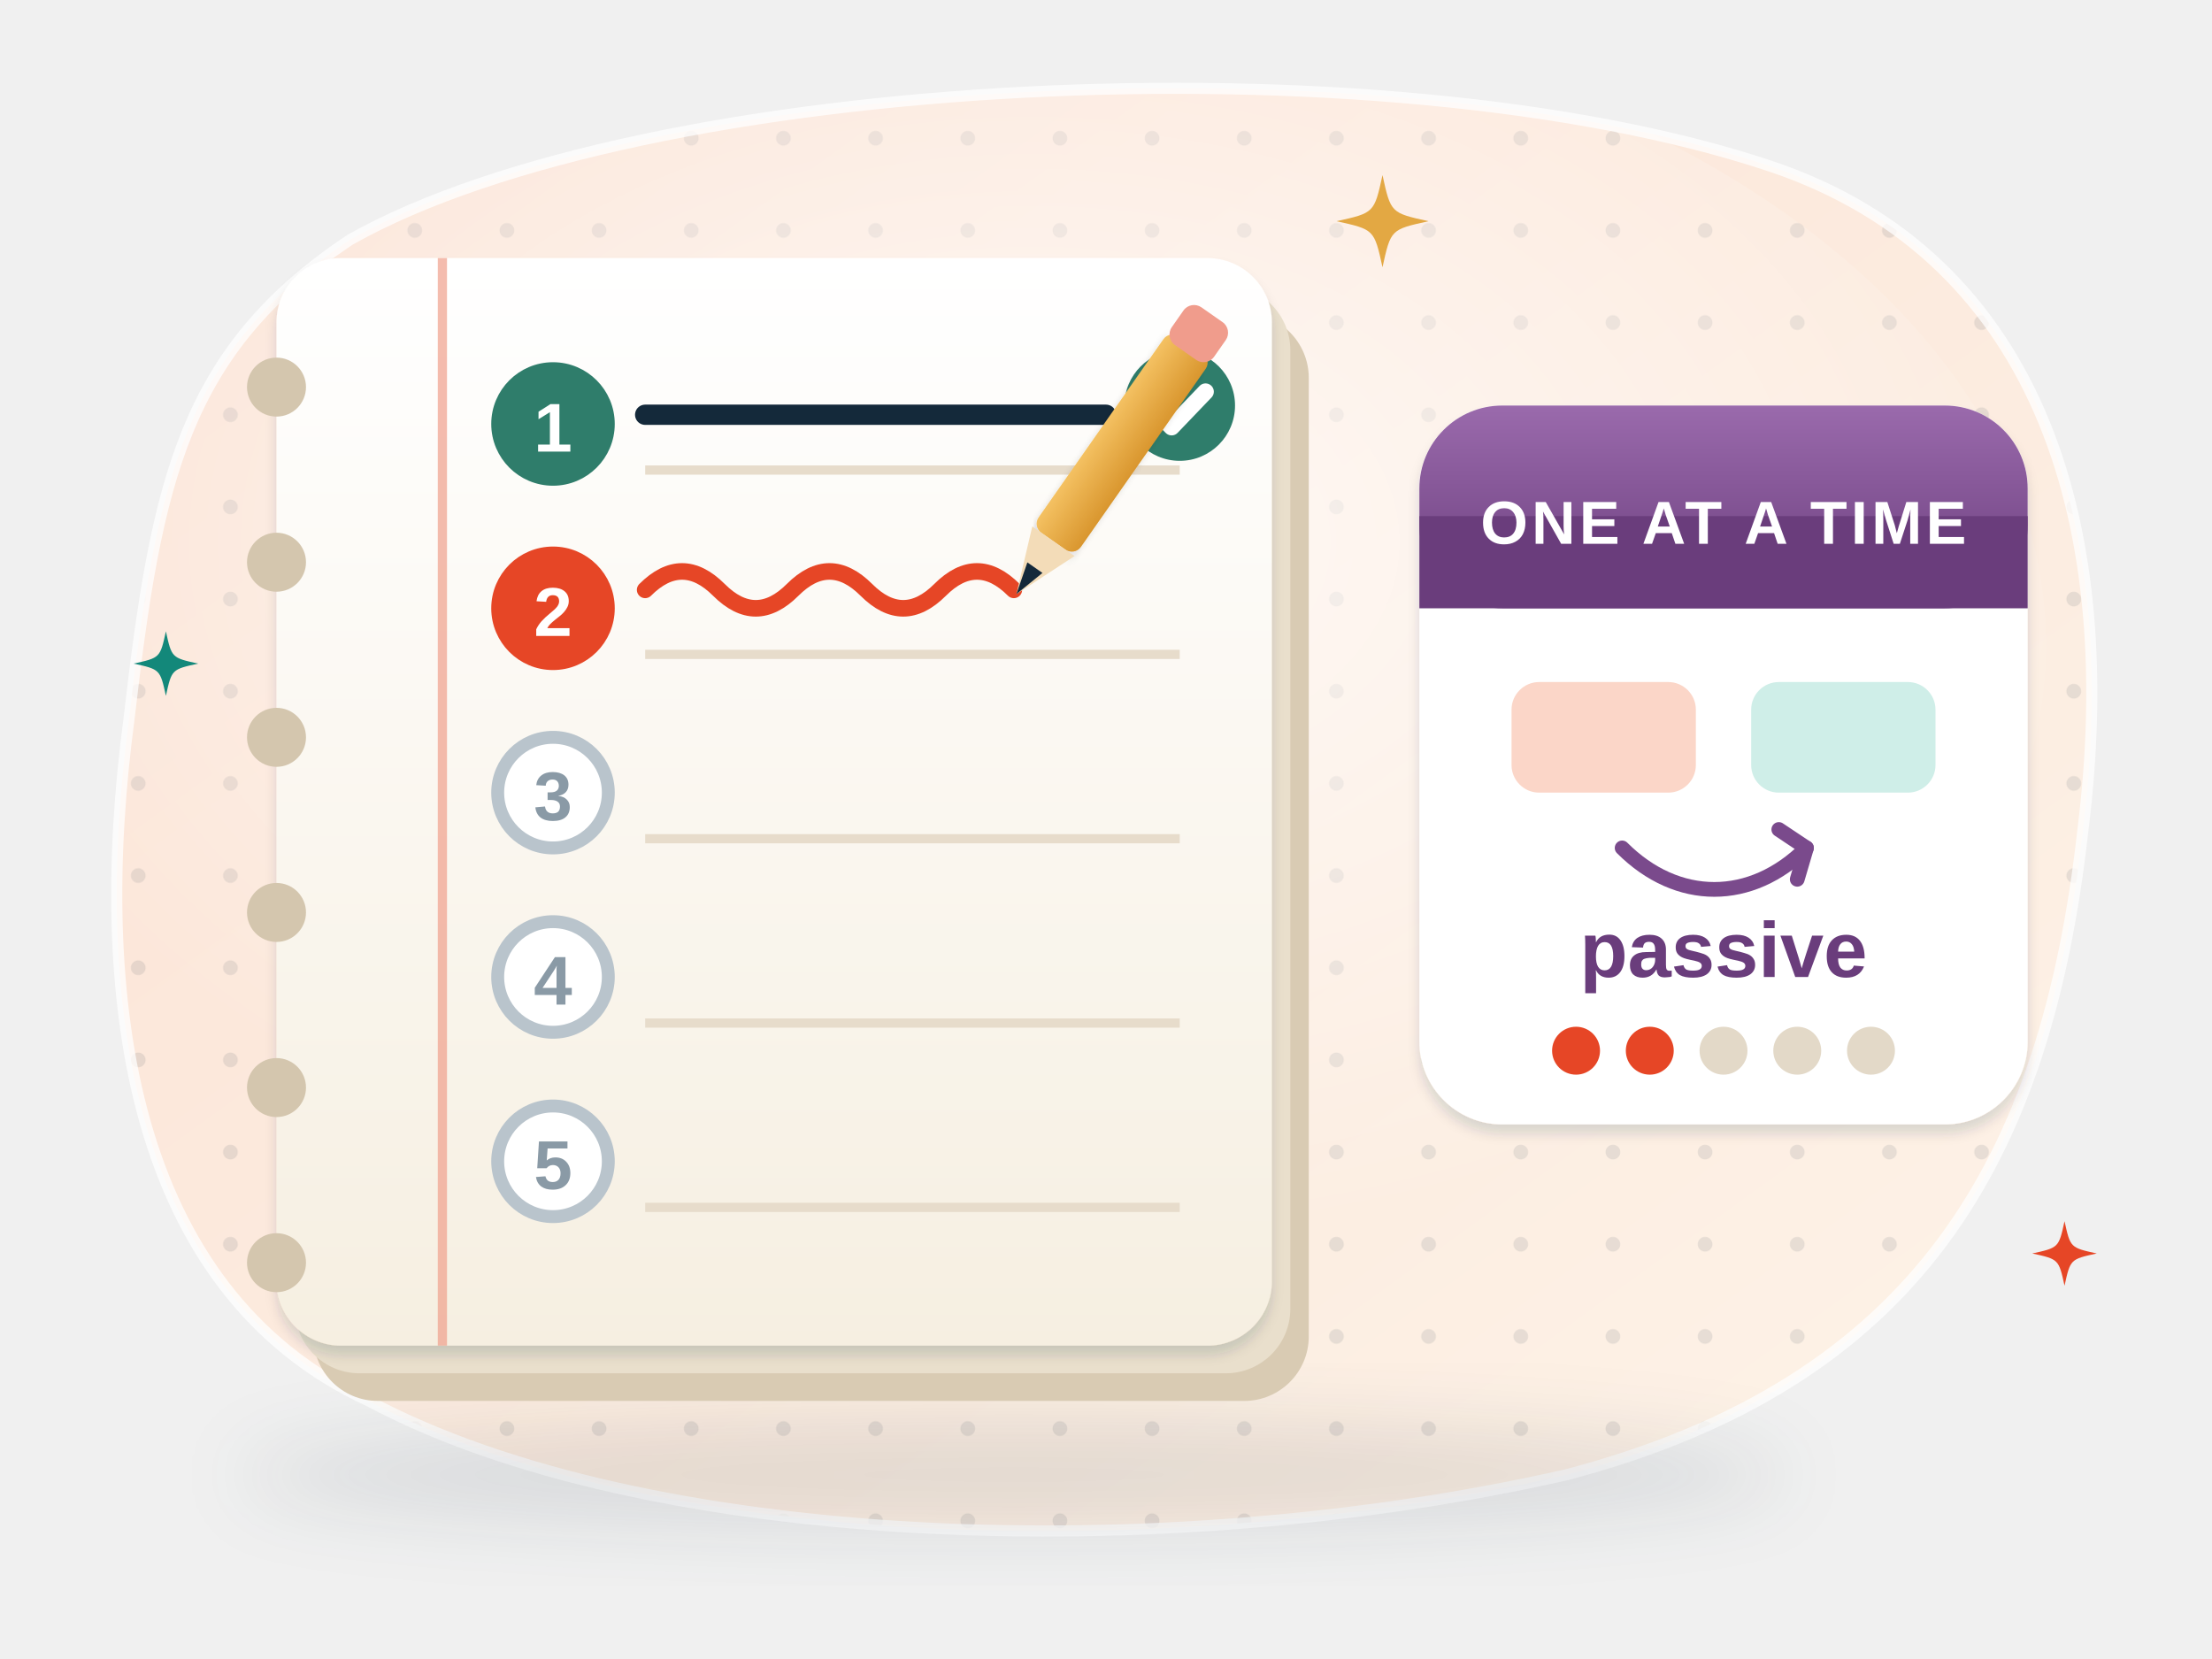
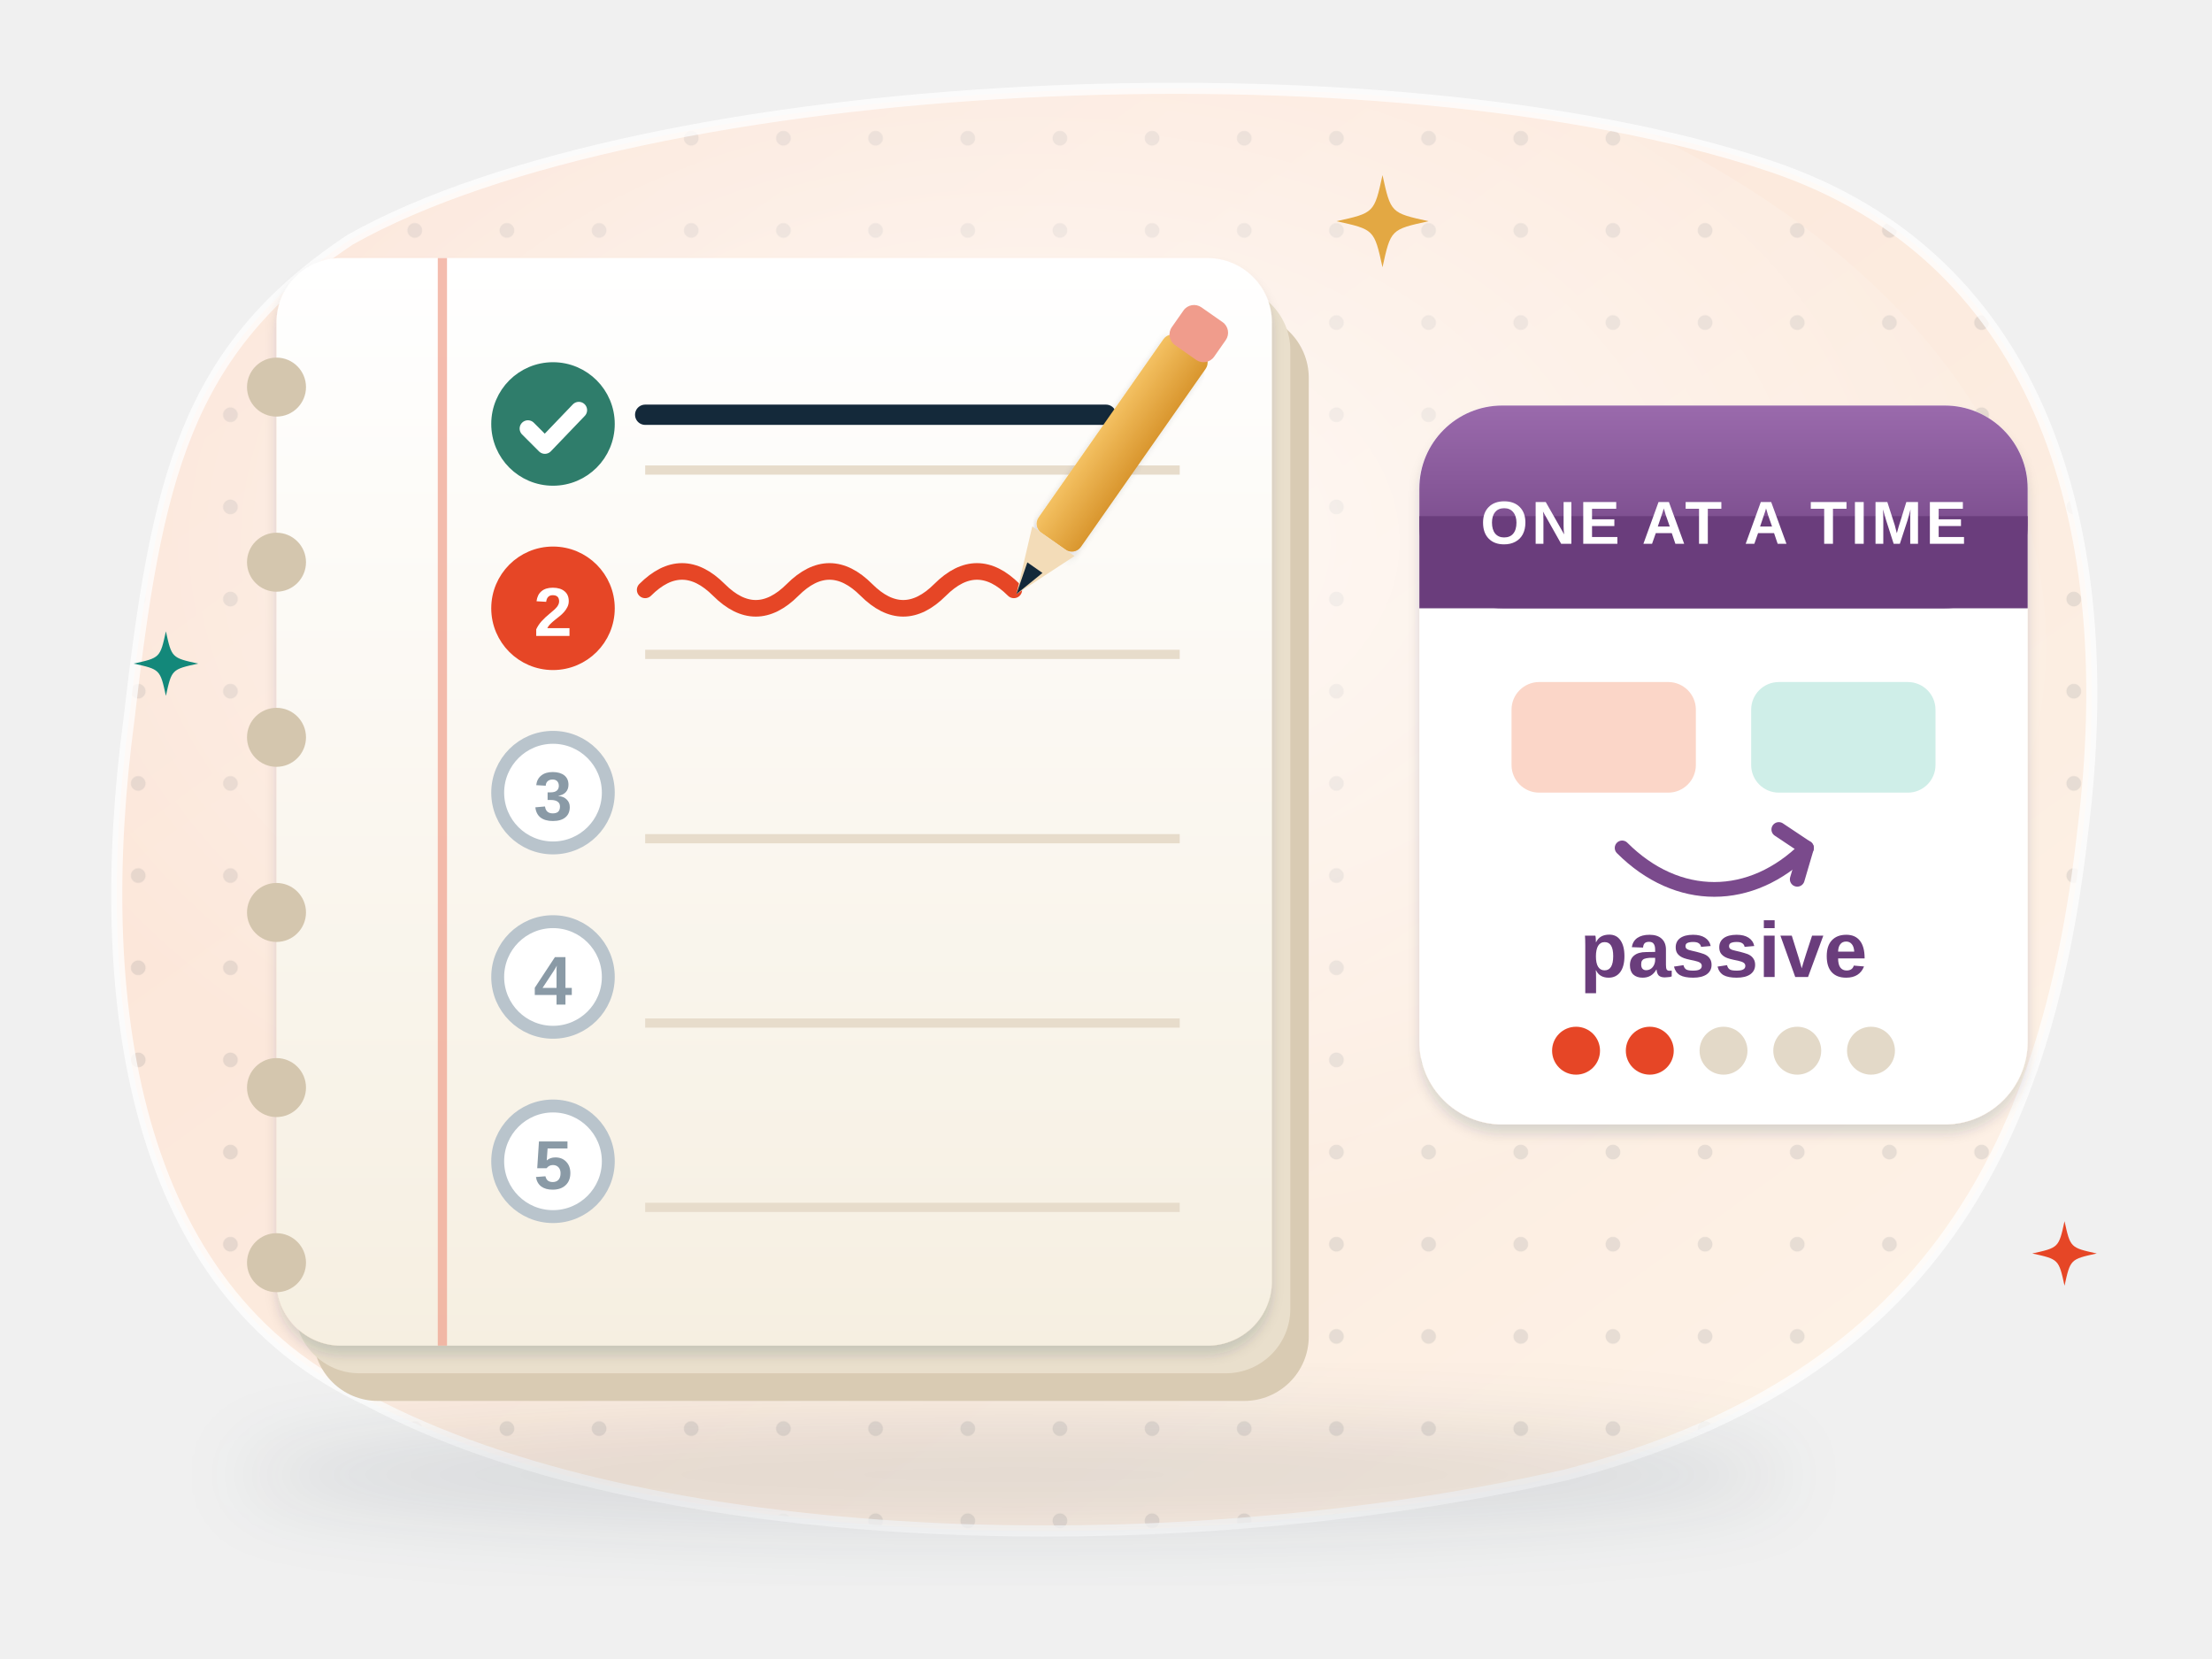
<svg xmlns="http://www.w3.org/2000/svg" viewBox="0 0 240 180" fill="none" role="img" aria-label="A spiral practice notebook with five numbered exercises, the first ticked and a pencil writing the second, next to a card showing one technique, active to passive, and five progress dots">
  <style>
.w13p4-tw{animation:w13p4-tw 3.2s ease-in-out infinite;transform-box:fill-box;transform-origin:center}@keyframes w13p4-tw{0%,100%{opacity:.4;transform:scale(.6)}50%{opacity:1;transform:scale(1)}}.w13p4-fl{animation:w13p4-fl 6s ease-in-out infinite}@keyframes w13p4-fl{50%{transform:translateY(-3px)}}.w13p4-bl{animation:w13p4-bl 5s infinite;transform-box:fill-box;transform-origin:center}@keyframes w13p4-bl{0%,94%,100%{transform:scaleY(1)}97%{transform:scaleY(.1)}}

.w13p4-wr{animation:w13p4-wr 4s ease-in-out infinite;transform-origin:70px 79px}@keyframes w13p4-wr{0%{transform:scaleX(.15)}60%,100%{transform:scaleX(1)}}
.w13p4-pen{animation:w13p4-pen 4s ease-in-out infinite}@keyframes w13p4-pen{0%{transform:translate(-40px,0)}60%,100%{transform:translate(0,0)}}
@media (prefers-reduced-motion: reduce) { * { animation: none !important; } }
</style>
  <defs>
    <linearGradient id="w13p4-bg" x1="0" y1="0" x2="1" y2="1">
      <stop offset="0" stop-color="#fbe2d4" />
      <stop offset="1" stop-color="#fdf3e8" />
    </linearGradient>
    <pattern id="w13p4-dots" width="10" height="10" patternUnits="userSpaceOnUse">
      <circle cx="5" cy="5" r=".8" fill="#14293a" fill-opacity=".09" />
    </pattern>
    <clipPath id="w13p4-clip">
      <path d="M38 26C70 8 150 4 192 18c30 10 38 40 34 72-4 36-18 60-56 70-44 10-100 8-130-8C14 140 10 108 14 78c3-26 6-40 24-52z" />
    </clipPath>
    <radialGradient id="w13p4-glow" cx=".5" cy=".42" r=".55">
      <stop offset="0" stop-color="#fff" stop-opacity=".75" />
      <stop offset="1" stop-color="#fff" stop-opacity="0" />
    </radialGradient>
    <filter id="w13p4-sh" x="-25%" y="-25%" width="150%" height="170%">
      <feDropShadow dx="0" dy="4" stdDeviation="4" flood-color="#14293a" flood-opacity=".16" />
      <feDropShadow dx="0" dy="1" stdDeviation=".6" flood-color="#14293a" flood-opacity=".14" />
    </filter>
    <filter id="w13p4-sh2" x="-30%" y="-30%" width="160%" height="180%">
      <feDropShadow dx="0" dy="2" stdDeviation="2" flood-color="#14293a" flood-opacity=".16" />
      <feDropShadow dx="0" dy=".6" stdDeviation=".4" flood-color="#14293a" flood-opacity=".12" />
    </filter>
    <filter id="w13p4-blur" x="-20%" y="-50%" width="140%" height="200%">
      <feGaussianBlur stdDeviation="4" />
    </filter>
    <linearGradient id="w13p4-shine" x1="0" y1="0" x2="0" y2="1">
      <stop offset="0" stop-color="#fff" stop-opacity=".6" />
      <stop offset="1" stop-color="#fff" stop-opacity="0" />
    </linearGradient>
    <linearGradient id="w13p4-paper" x1="0" y1="0" x2="0" y2="1">
      <stop offset="0" stop-color="#ffffff" />
      <stop offset="1" stop-color="#f6efe1" />
    </linearGradient>
    <linearGradient id="w13p4-ring" x1="0" y1="0" x2="1" y2="0">
      <stop offset="0" stop-color="#8aa0b0" />
      <stop offset="1" stop-color="#4b6b80" />
    </linearGradient>
    <linearGradient id="w13p4-pn" x1="0" y1="0" x2="1" y2="0">
      <stop offset="0" stop-color="#f4c162" />
      <stop offset="1" stop-color="#d9962e" />
    </linearGradient>
    <linearGradient id="w13p4-tc" x1="0" y1="0" x2="0" y2="1">
      <stop offset="0" stop-color="#9a6aac" />
      <stop offset="1" stop-color="#6a3d7c" />
    </linearGradient>
  </defs>
  <path d="M38 26C70 8 150 4 192 18c30 10 38 40 34 72-4 36-18 60-56 70-44 10-100 8-130-8C14 140 10 108 14 78c3-26 6-40 24-52z" fill="url(#w13p4-bg)" />
  <g clip-path="url(#w13p4-clip)">
    <rect width="240" height="180" fill="url(#w13p4-dots)" />
    <ellipse cx="112" cy="70" rx="110" ry="70" fill="url(#w13p4-glow)" />
  </g>
  <path d="M38 26C70 8 150 4 192 18c30 10 38 40 34 72-4 36-18 60-56 70-44 10-100 8-130-8C14 140 10 108 14 78c3-26 6-40 24-52z" fill="none" stroke="#fff" stroke-opacity=".75" stroke-width="1.2" />
  <ellipse cx="110" cy="160" rx="84" ry="6" fill="#14293a" opacity=".11" filter="url(#w13p4-blur)" />
  <rect x="34" y="34" width="108" height="118" rx="7" fill="#d9cbb3" />
  <rect x="32" y="31" width="108" height="118" rx="7" fill="#e9dfcc" />
  <g filter="url(#w13p4-sh)">
    <rect x="30" y="28" width="108" height="118" rx="7" fill="url(#w13p4-paper)" />
  </g>
  <path d="M37 28.8h94" stroke="#fff" stroke-width="1.2" stroke-linecap="round" opacity=".9" />
  <path d="M48 28v118" stroke="#f0a08c" stroke-width="1" opacity=".7" />
  <circle cx="30" cy="42" r="3.2" fill="#d4c6ae" />
  <path d="M24 42h9" stroke="url(#w13p4-ring)" stroke-width="2.6" stroke-linecap="round" />
  <circle cx="30" cy="61" r="3.2" fill="#d4c6ae" />
  <path d="M24 61h9" stroke="url(#w13p4-ring)" stroke-width="2.6" stroke-linecap="round" />
  <circle cx="30" cy="80" r="3.2" fill="#d4c6ae" />
  <path d="M24 80h9" stroke="url(#w13p4-ring)" stroke-width="2.6" stroke-linecap="round" />
  <circle cx="30" cy="99" r="3.2" fill="#d4c6ae" />
  <path d="M24 99h9" stroke="url(#w13p4-ring)" stroke-width="2.6" stroke-linecap="round" />
  <circle cx="30" cy="118" r="3.2" fill="#d4c6ae" />
  <path d="M24 118h9" stroke="url(#w13p4-ring)" stroke-width="2.6" stroke-linecap="round" />
  <circle cx="30" cy="137" r="3.2" fill="#d4c6ae" />
  <path d="M24 137h9" stroke="url(#w13p4-ring)" stroke-width="2.6" stroke-linecap="round" />
  <circle cx="60" cy="46" r="6" fill="#2f7d6b" stroke="#2f7d6b" stroke-width="1.4" />
  <text x="60" y="49" font-family="'Helvetica Neue', Arial, sans-serif" font-size="7.5" font-weight="700" fill="#fff" text-anchor="middle">1</text>
  <path d="M70 51h58" stroke="#e7dccb" stroke-width="1" />
  <circle cx="60" cy="66" r="6" fill="#e64626" stroke="#e64626" stroke-width="1.4" />
  <text x="60" y="69" font-family="'Helvetica Neue', Arial, sans-serif" font-size="7.5" font-weight="700" fill="#fff" text-anchor="middle">2</text>
  <path d="M70 71h58" stroke="#e7dccb" stroke-width="1" />
  <circle cx="60" cy="86" r="6" fill="#fff" stroke="#b9c4cc" stroke-width="1.4" />
  <text x="60" y="89" font-family="'Helvetica Neue', Arial, sans-serif" font-size="7.5" font-weight="700" fill="#8a9aa6" text-anchor="middle">3</text>
  <path d="M70 91h58" stroke="#e7dccb" stroke-width="1" />
  <circle cx="60" cy="106" r="6" fill="#fff" stroke="#b9c4cc" stroke-width="1.4" />
  <text x="60" y="109" font-family="'Helvetica Neue', Arial, sans-serif" font-size="7.5" font-weight="700" fill="#8a9aa6" text-anchor="middle">4</text>
  <path d="M70 111h58" stroke="#e7dccb" stroke-width="1" />
  <circle cx="60" cy="126" r="6" fill="#fff" stroke="#b9c4cc" stroke-width="1.4" />
  <text x="60" y="129" font-family="'Helvetica Neue', Arial, sans-serif" font-size="7.5" font-weight="700" fill="#8a9aa6" text-anchor="middle">5</text>
  <path d="M70 131h58" stroke="#e7dccb" stroke-width="1" />
  <path d="M70 45h50" stroke="#14293a" stroke-width="2.2" stroke-linecap="round" />
-   <circle cx="128" cy="44" r="6" fill="#2f7d6b" />
-   <path d="M125.28 44.5l1.84 1.84 3.68 -3.84" fill="none" stroke="#fff" stroke-width="1.8" stroke-linecap="round" stroke-linejoin="round" />
+   <circle cx="60" cy="46" r="6.4" fill="#2f7d6b" />
+   <path d="M57.28 46.5l1.84 1.84 3.68 -3.84" fill="none" stroke="#fff" stroke-width="1.8" stroke-linecap="round" stroke-linejoin="round" />
  <g class="w13p4-wr">
    <path d="M70 64q4-4 8 0t8 0 8 0 8 0 8 0" stroke="#e64626" stroke-width="1.8" stroke-linecap="round" fill="none" />
  </g>
  <g class="w13p4-pen">
    <g transform="translate(112 62) rotate(35)">
      <rect x="-2.8" y="-30" width="5.6" height="26" rx="1.2" fill="url(#w13p4-pn)" filter="url(#w13p4-sh2)" />
      <rect x="-2.8" y="-34" width="5.6" height="5" rx="1.4" fill="#f09c8c" />
      <path d="M-2.8-4L0 3 2.8-4z" fill="#f3dcb8" />
      <path d="M-1 -.5L0 3 1-.5z" fill="#14293a" />
    </g>
  </g>
  <g class="w13p4-fl">
    <g filter="url(#w13p4-sh)">
      <rect x="154" y="44" width="66" height="78" rx="9" fill="#fff" />
    </g>
    <path d="M163 44.8h48" stroke="#fff" stroke-width="1.2" stroke-linecap="round" opacity=".9" />
    <rect x="154" y="44" width="66" height="22" rx="9" fill="url(#w13p4-tc)" />
    <rect x="154" y="56" width="66" height="10" fill="#6a3d7c" />
    <text x="187" y="59" font-family="'Helvetica Neue', Arial, sans-serif" font-size="6.6" font-weight="700" fill="#fff" text-anchor="middle" letter-spacing="0.4">ONE AT A TIME</text>
    <rect x="164" y="74" width="20" height="12" rx="3" fill="#fbd6c8" />
    <rect x="190" y="74" width="20" height="12" rx="3" fill="#cfeee8" />
    <path d="M176 92c6 6 14 6 20 0" stroke="#7a4a8c" stroke-width="1.6" fill="none" stroke-linecap="round" />
    <path d="M193 90l3 2-1 3.4" stroke="#7a4a8c" stroke-width="1.6" fill="none" stroke-linecap="round" stroke-linejoin="round" />
    <text x="187" y="106" font-family="'Helvetica Neue', Arial, sans-serif" font-size="8.5" font-weight="700" fill="#6a3d7c" text-anchor="middle">passive</text>
    <circle cx="171" cy="114" r="2.6" fill="#e64626" />
    <circle cx="179" cy="114" r="2.6" fill="#e64626" />
    <circle cx="187" cy="114" r="2.6" fill="#e3d9c8" />
    <circle cx="195" cy="114" r="2.6" fill="#e3d9c8" />
    <circle cx="203" cy="114" r="2.6" fill="#e3d9c8" />
  </g>
  <path class="w13p4-tw" d="M150 19C150.9 23.1 150.9 23.1 155 24C150.9 24.9 150.9 24.9 150 29C149.1 24.9 149.1 24.9 145 24C149.1 23.1 149.1 23.1 150 19z" fill="#e3a843" />
  <path class="w13p4-tw" style="animation-delay:-1.3s" d="M224 132.5C224.63 135.37 224.63 135.37 227.5 136C224.63 136.63 224.63 136.63 224 139.5C223.37 136.63 223.37 136.63 220.5 136C223.37 135.37 223.37 135.37 224 132.5z" fill="#e64626" />
  <path class="w13p4-tw" style="animation-delay:-2.2s" d="M18 68.5C18.63 71.37 18.63 71.37 21.5 72C18.63 72.63 18.63 72.63 18 75.5C17.37 72.63 17.37 72.63 14.5 72C17.37 71.37 17.37 71.37 18 68.5z" fill="#13887a" />
</svg>
